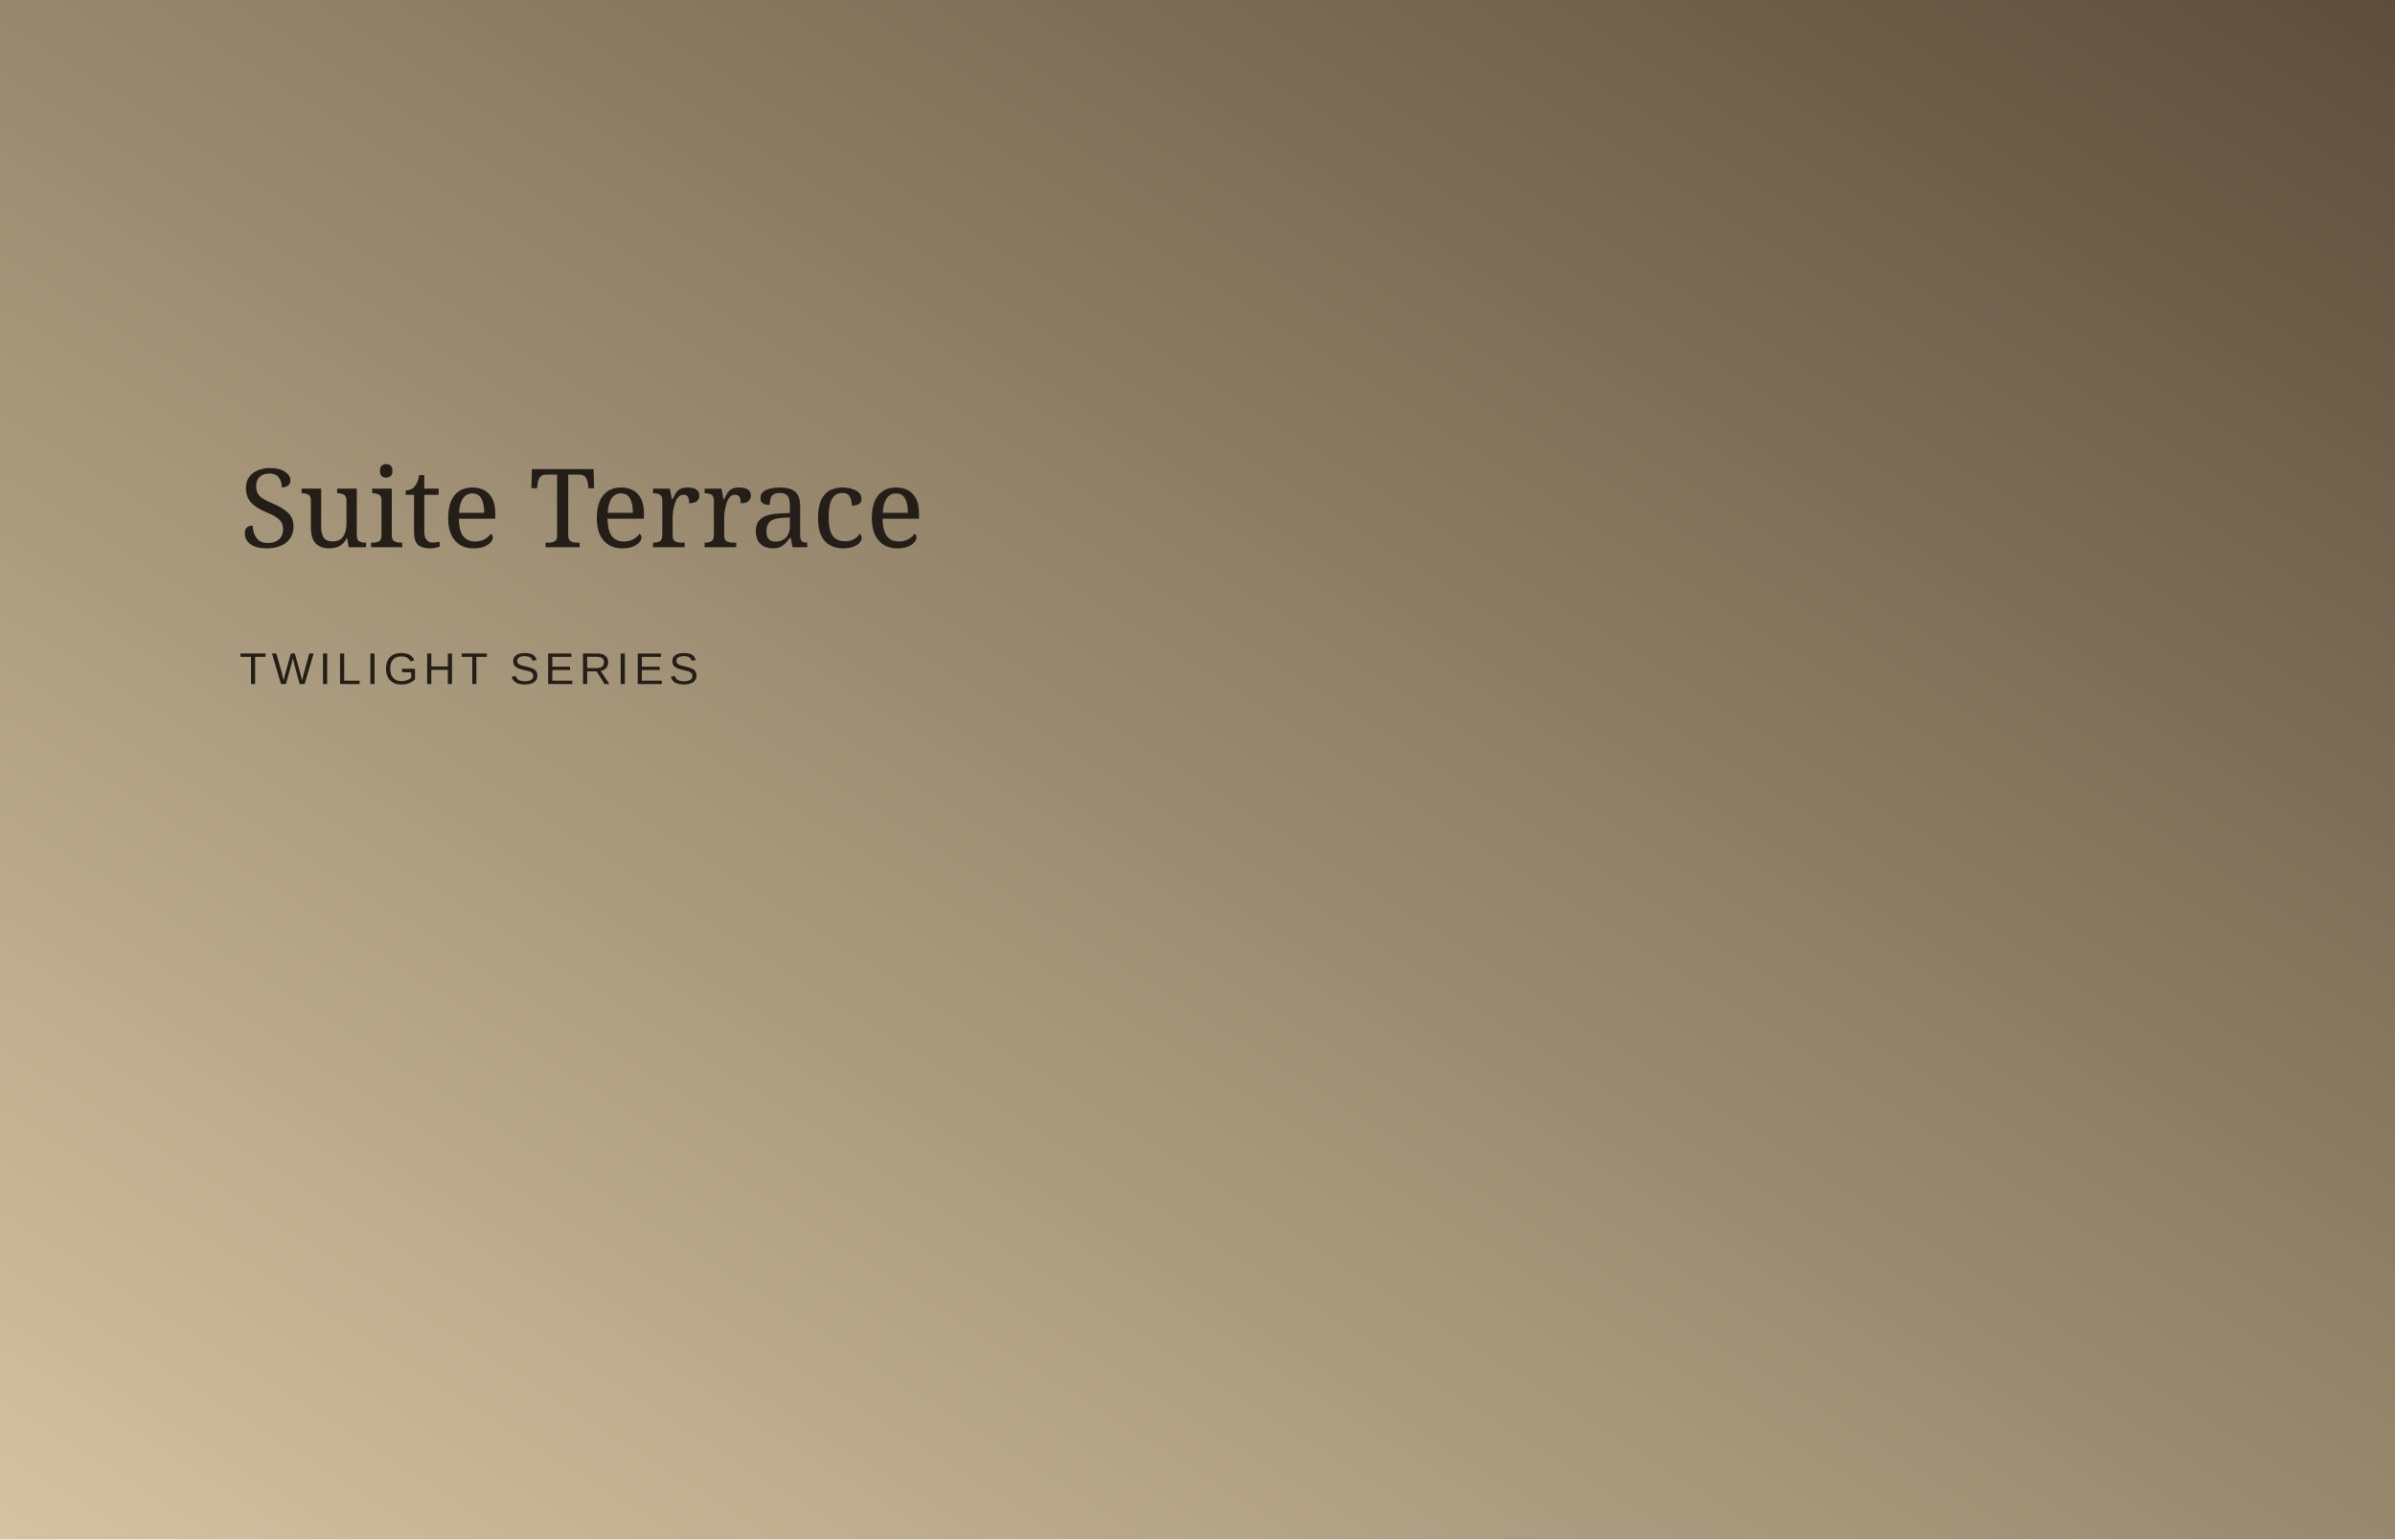
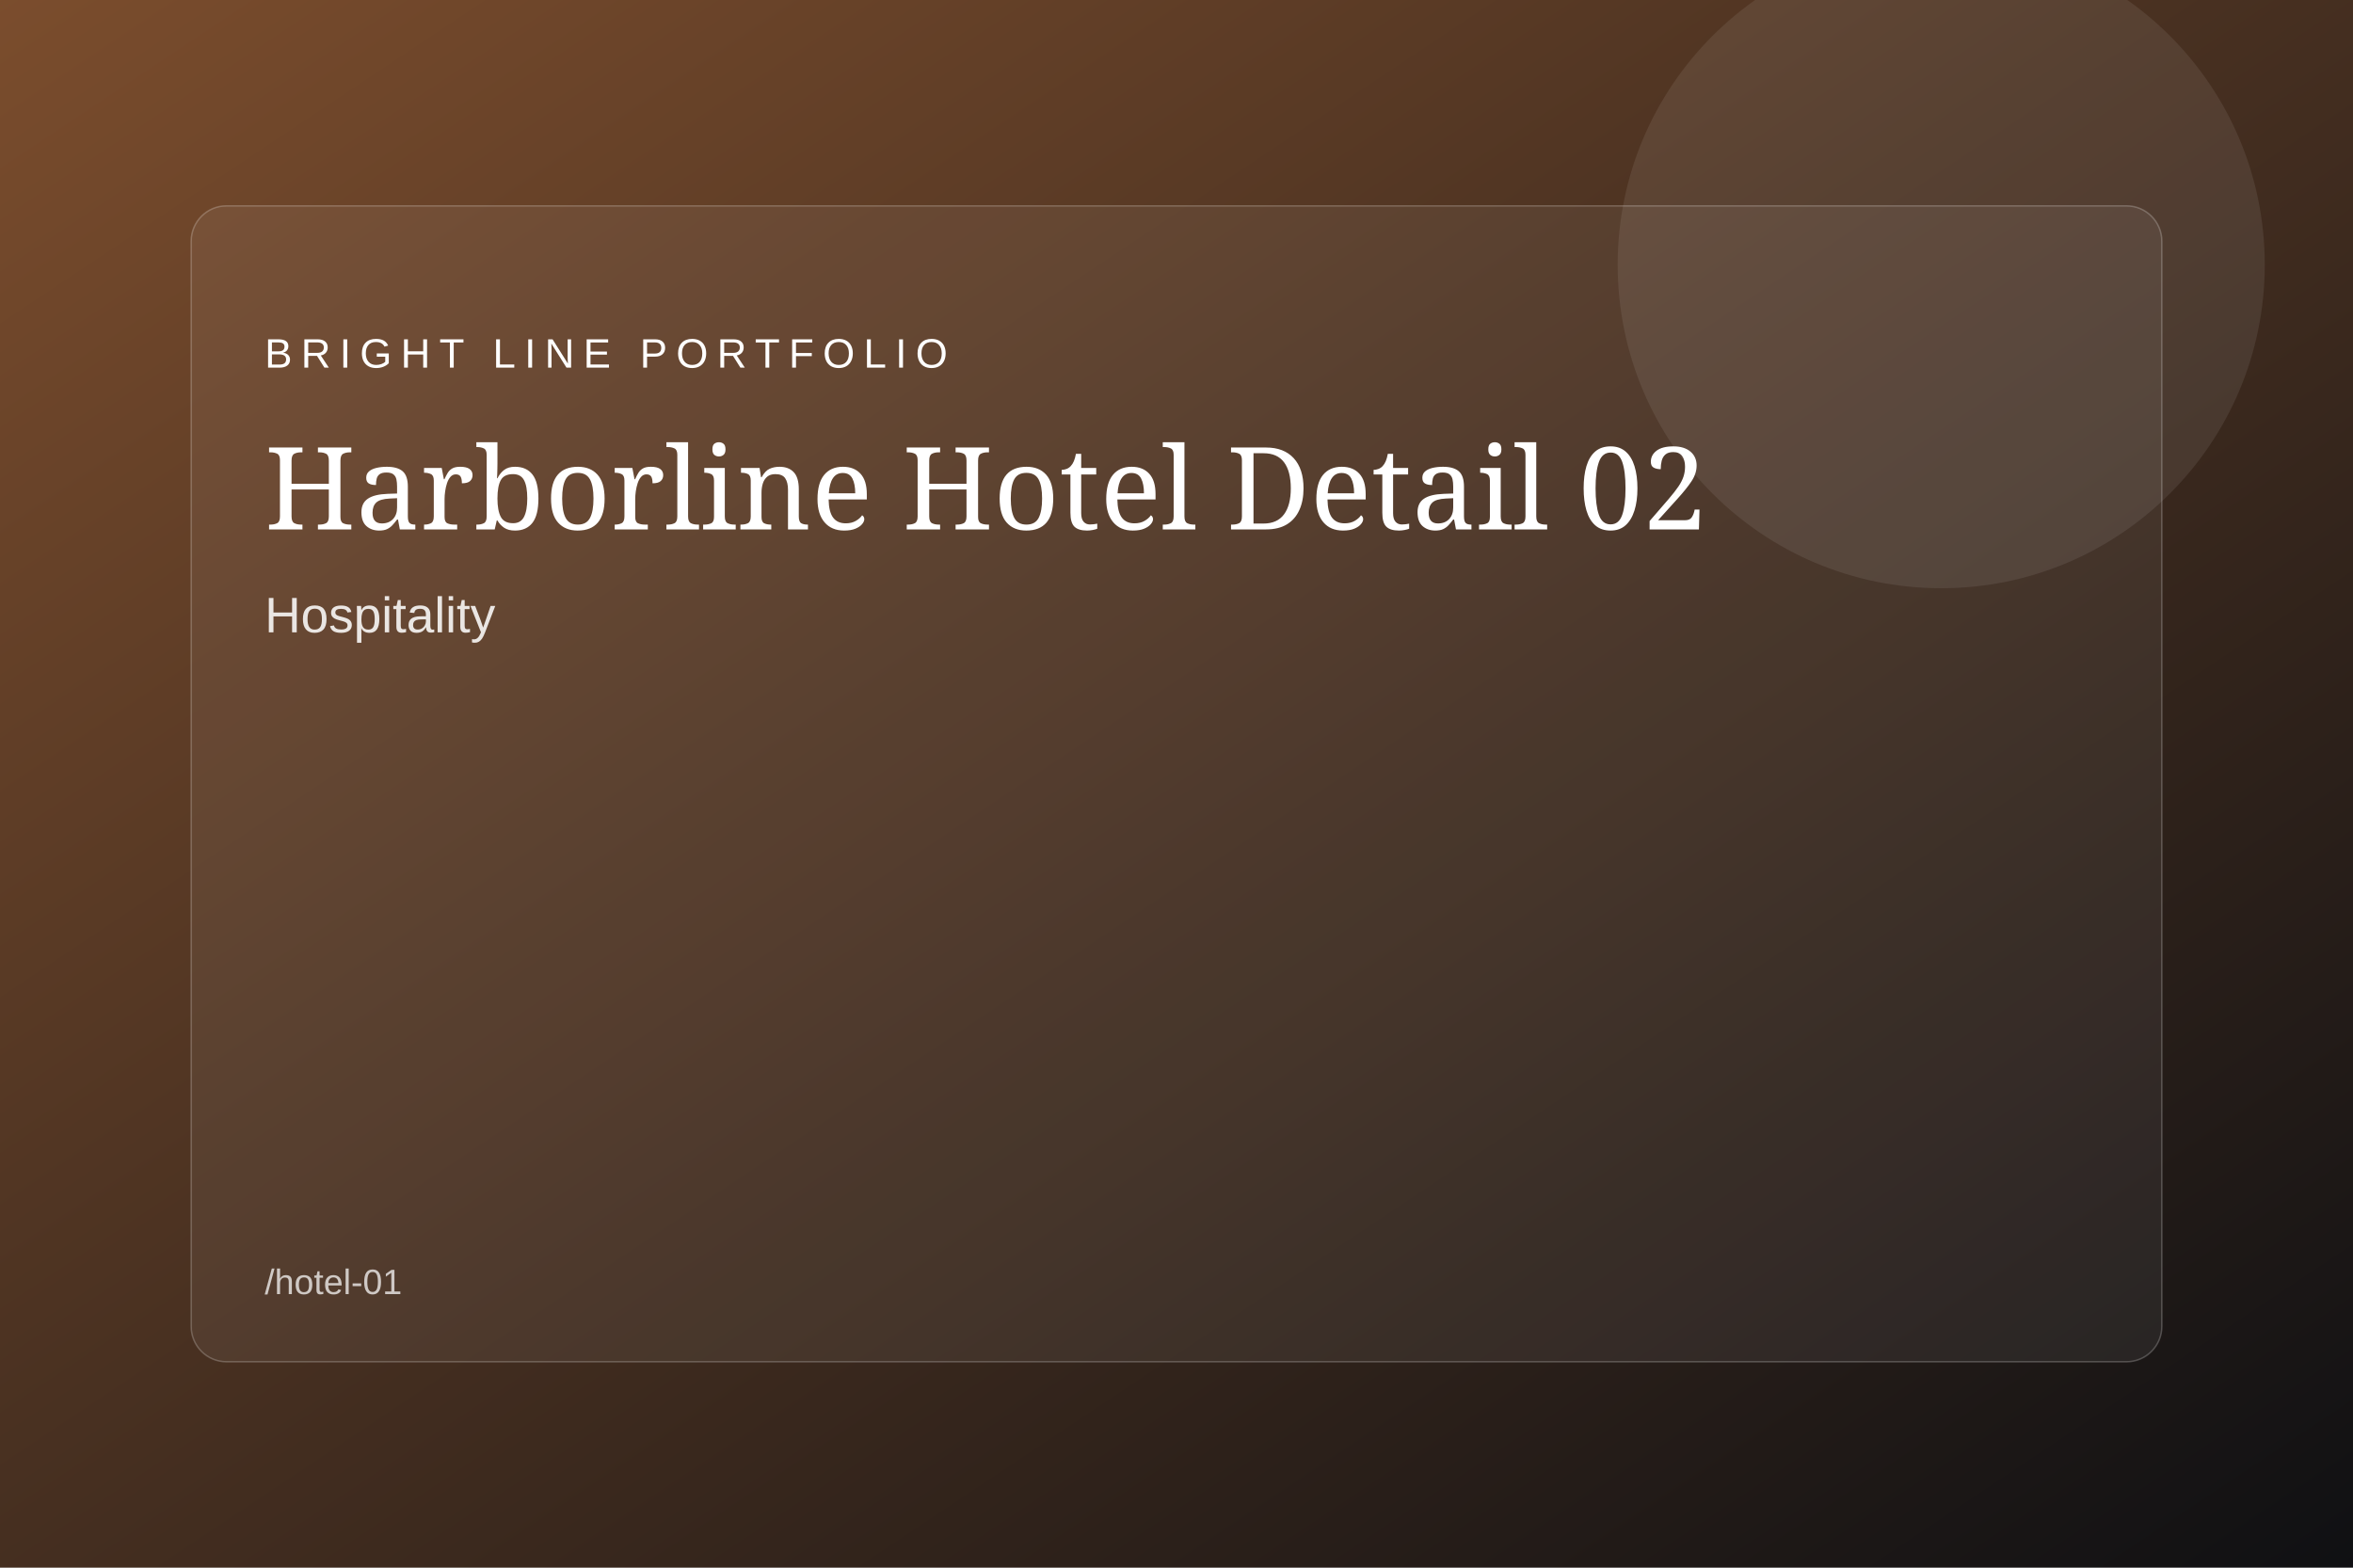
- <svg xmlns="http://www.w3.org/2000/svg" width="1400" height="900" viewBox="0 0 1400 900" fill="none">
+ <svg xmlns="http://www.w3.org/2000/svg" width="1600" height="1066" viewBox="0 0 1600 1066" role="img" aria-label="Harborline Hotel Detail 02">
  <defs>
-     <linearGradient id="g" x1="1" y1="0" x2="0" y2="1">
-       <stop offset="0%" stop-color="#5C4E3B" />
-       <stop offset="100%" stop-color="#D4C3A1" />
+     <linearGradient id="bg" x1="0" y1="0" x2="1" y2="1">
+       <stop offset="0%" stop-color="#7b4d2d" />
+       <stop offset="100%" stop-color="#0f1013" />
    </linearGradient>
  </defs>
-   <rect width="1400" height="900" fill="url(#g)" />
-   <text x="140" y="320" fill="#231E18" font-family="Georgia, serif" font-size="64">Suite Terrace</text>
-   <text x="140" y="400" fill="#231E18" font-family="Arial, sans-serif" font-size="26" letter-spacing="3">TWILIGHT SERIES</text>
+   <rect width="1600" height="1066" fill="url(#bg)" />
+   <circle cx="1320" cy="180" r="220" fill="rgba(255,255,255,0.08)" />
+   <rect x="130" y="140" width="1340" height="786" rx="24" fill="rgba(255,255,255,0.06)" stroke="rgba(255,255,255,0.22)" />
+   <text x="180" y="250" fill="#ffffff" font-family="Arial, Helvetica, sans-serif" font-size="28" letter-spacing="6">BRIGHT LINE PORTFOLIO</text>
+   <text x="180" y="360" fill="#ffffff" font-family="Georgia, serif" font-size="78">Harborline Hotel Detail 02</text>
+   <text x="180" y="430" fill="rgba(255,255,255,0.86)" font-family="Arial, Helvetica, sans-serif" font-size="34">Hospitality</text>
+   <text x="180" y="880" fill="rgba(255,255,255,0.72)" font-family="Arial, Helvetica, sans-serif" font-size="24">/hotel-01</text>
</svg>
